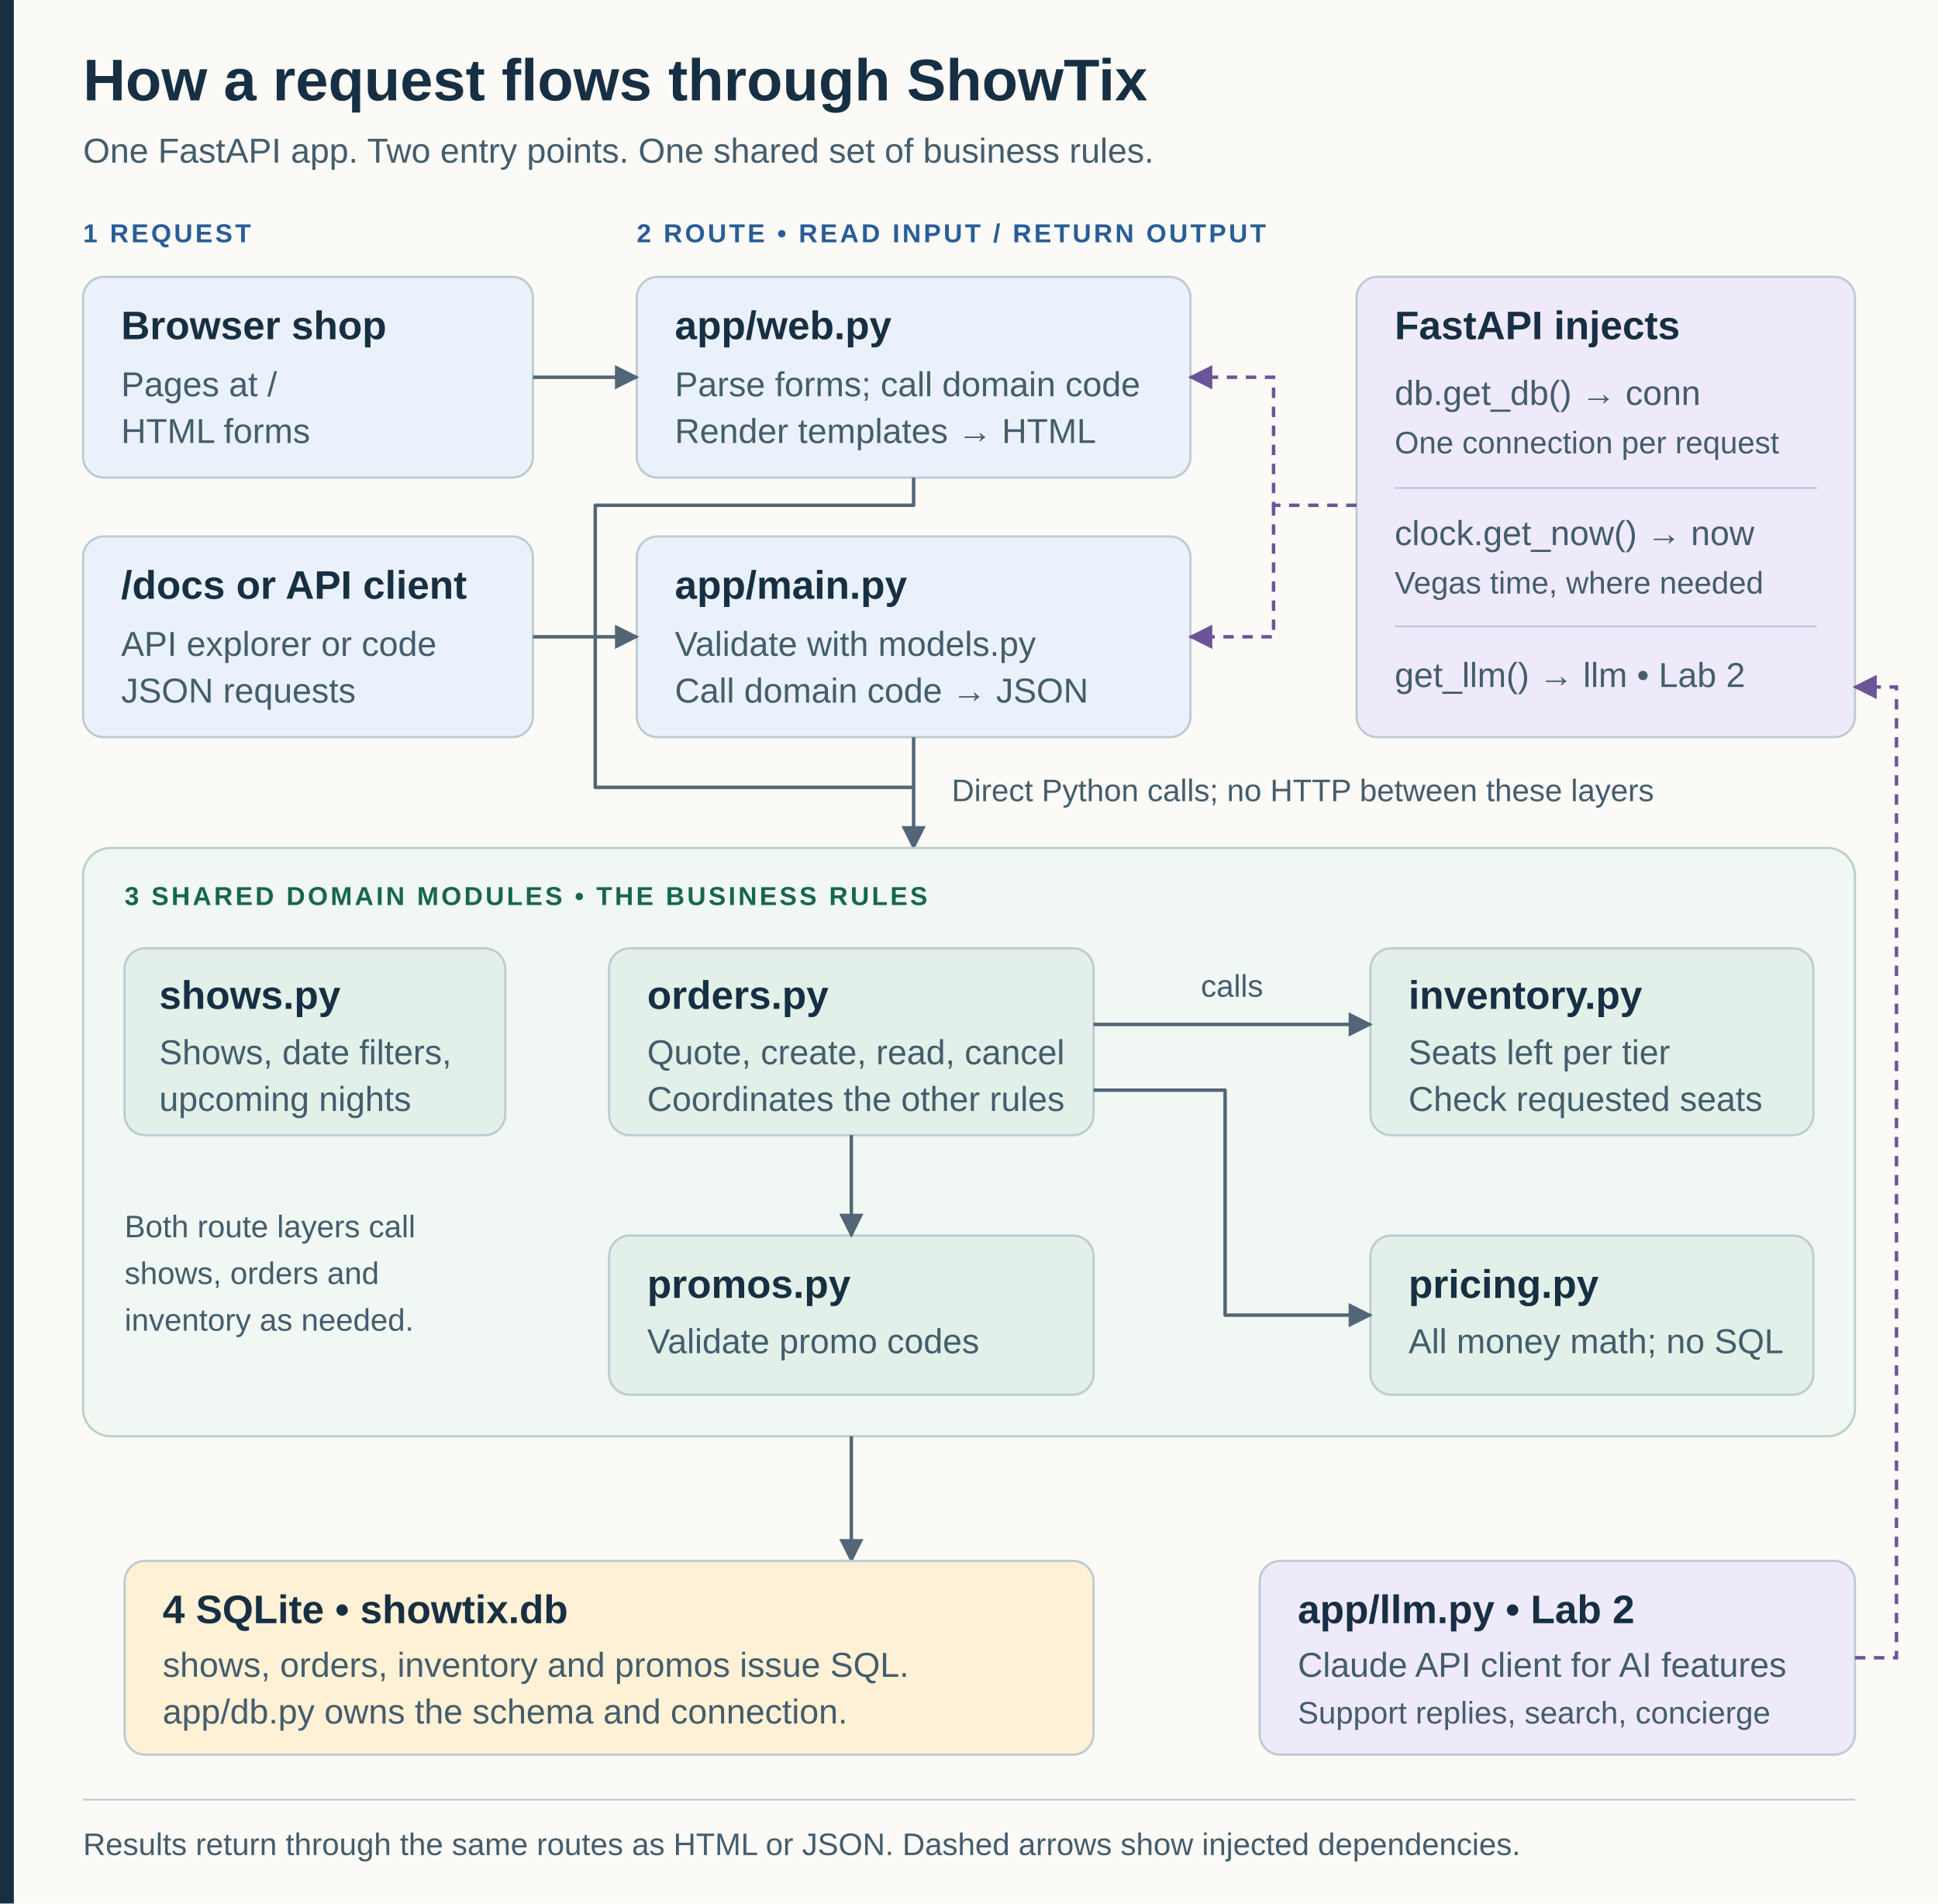
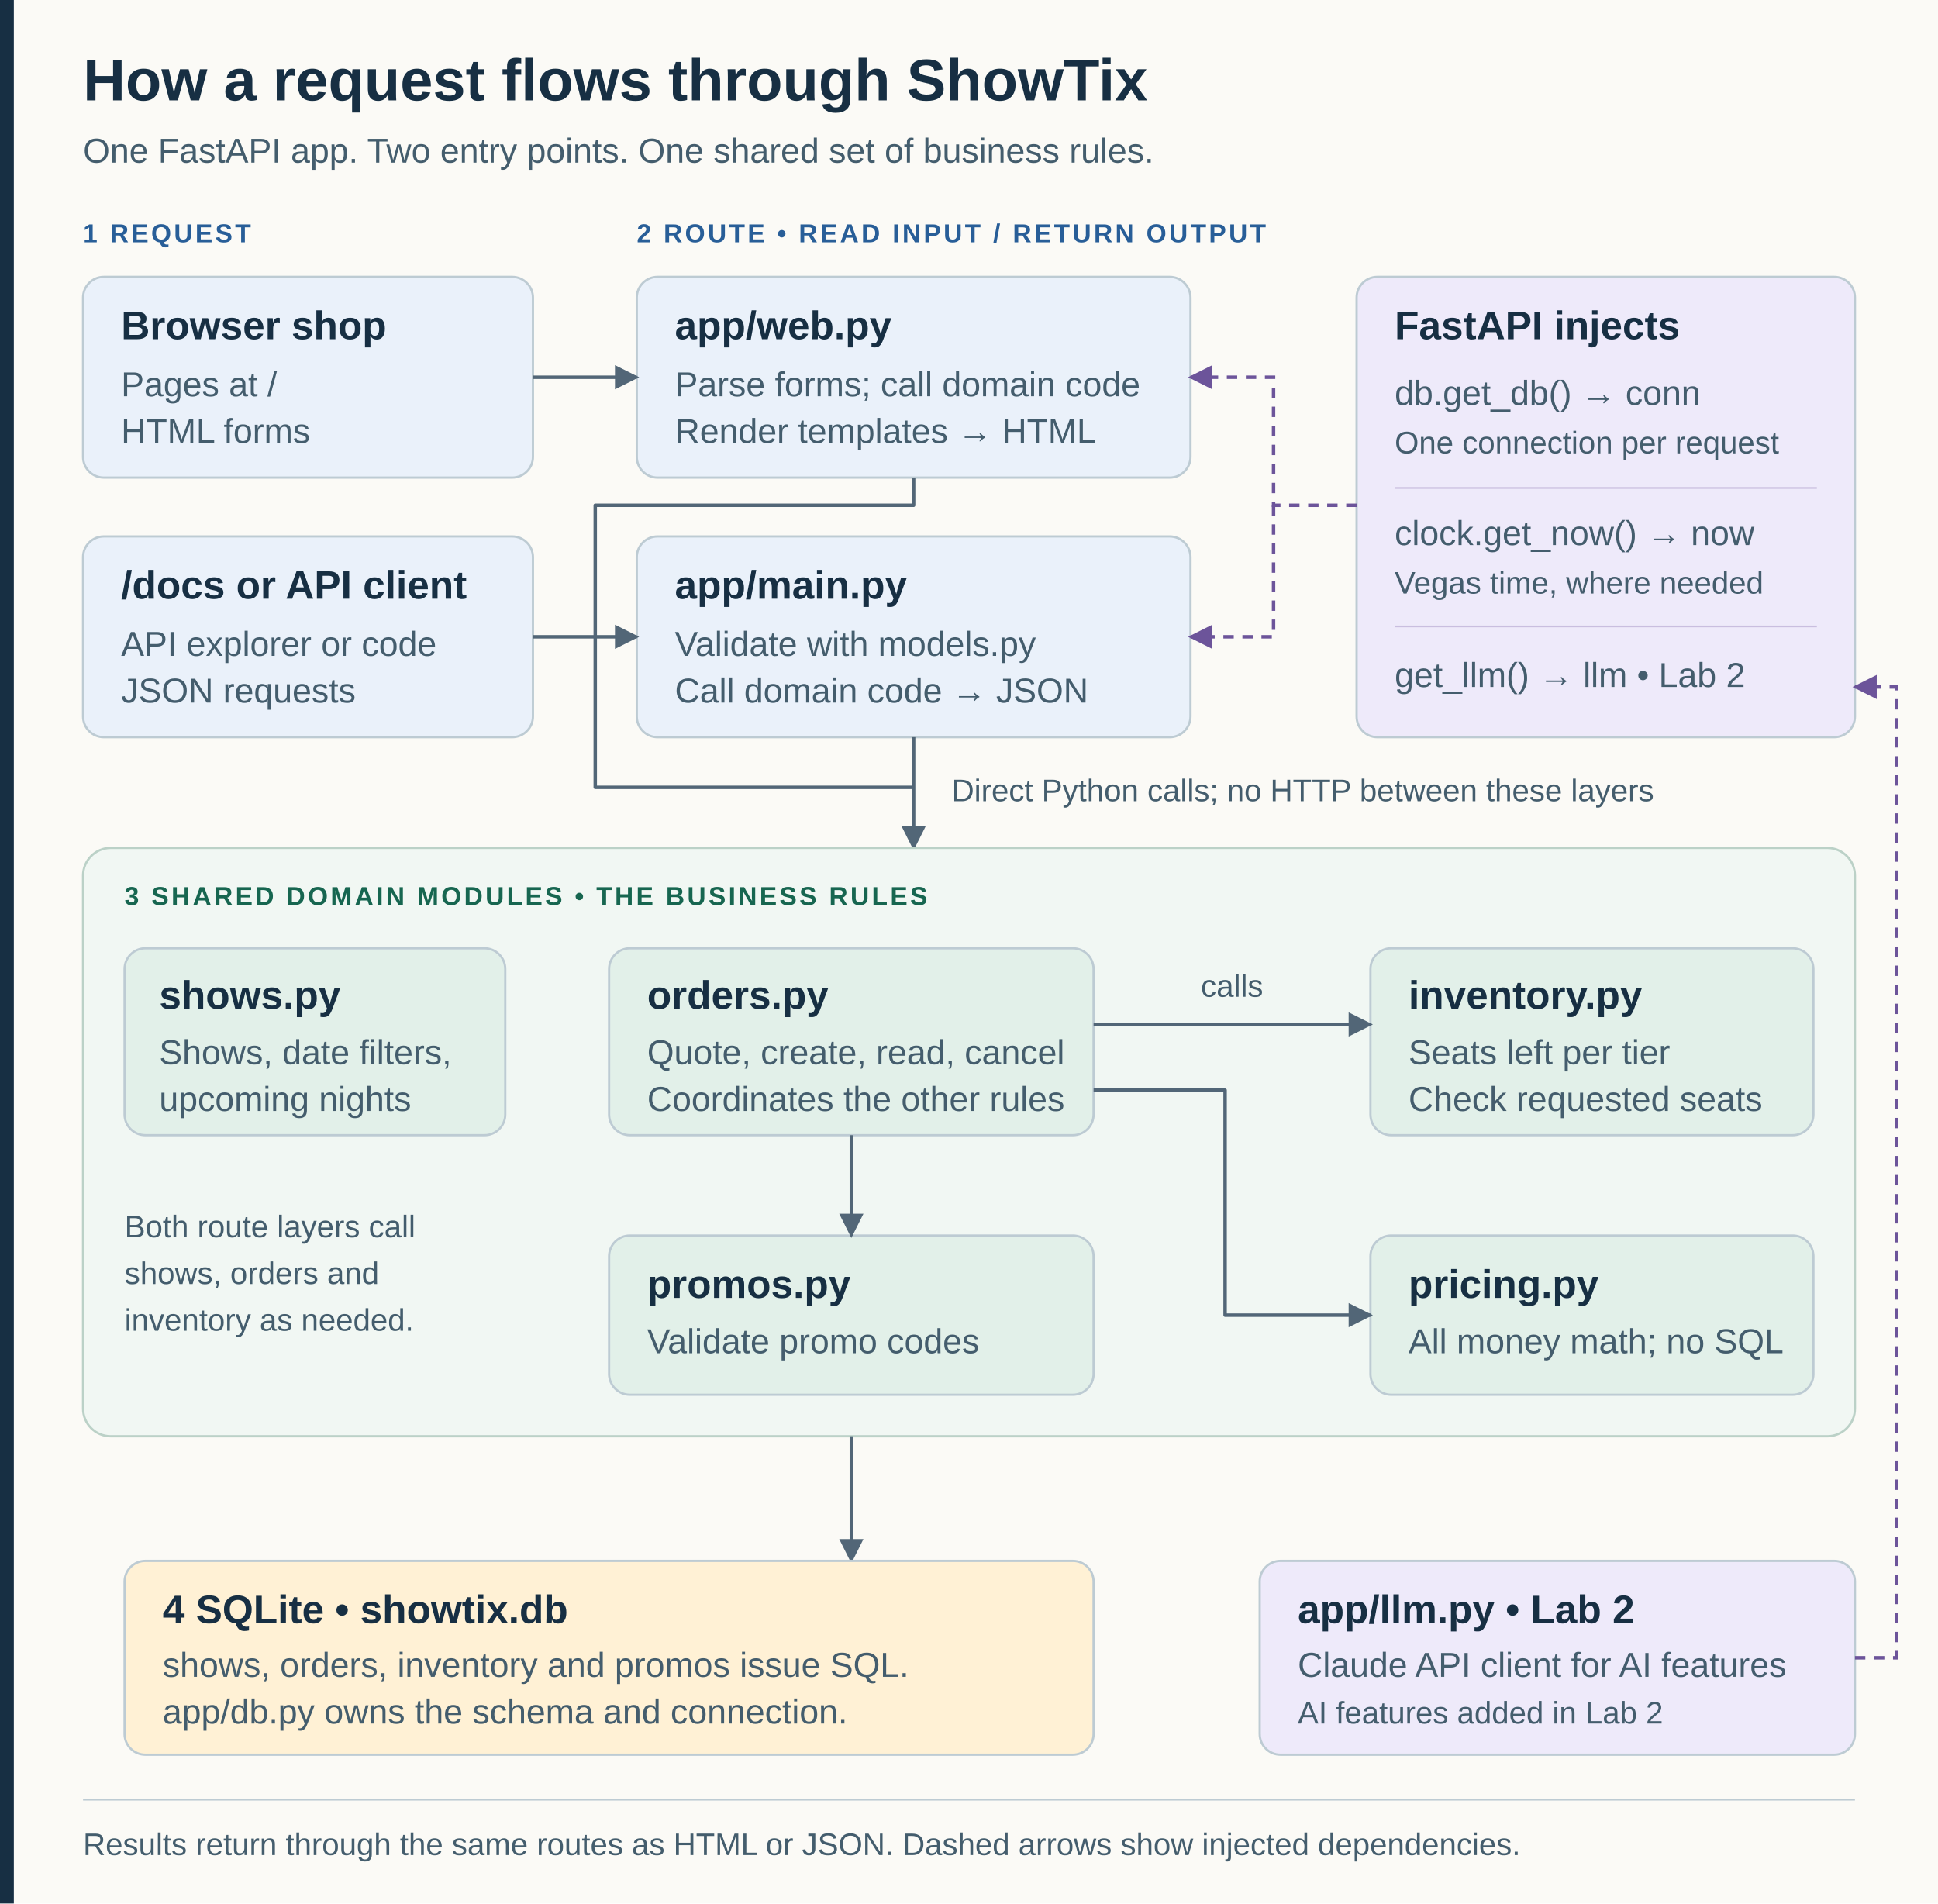
<svg xmlns="http://www.w3.org/2000/svg" width="1120" height="1100" viewBox="0 0 1120 1100" role="img" aria-labelledby="title description">
  <defs>
    <marker id="arrow" viewBox="0 0 10 10" refX="9" refY="5" markerWidth="7" markerHeight="7" orient="auto-start-reverse">
      <path d="M0 0 10 5 0 10Z" fill="#526677" />
    </marker>
    <marker id="injected-arrow" viewBox="0 0 10 10" refX="9" refY="5" markerWidth="7" markerHeight="7" orient="auto-start-reverse">
      <path d="M0 0 10 5 0 10Z" fill="#6c549a" />
    </marker>
    <style>
      text { font-family: Arial, Helvetica, sans-serif; fill: #172f43; }
      .title { font-size: 34px; font-weight: 700; }
      .heading { font-size: 23px; font-weight: 700; }
      .body { font-size: 20px; fill: #445d6d; }
      .small { font-size: 18px; fill: #445d6d; }
      .label { font-size: 15px; font-weight: 700; letter-spacing: 1.5px; }
      .edge { fill: none; stroke: #526677; stroke-width: 2; stroke-linejoin: round; marker-end: url(#arrow); }
      .injected { fill: none; stroke: #6c549a; stroke-width: 2; stroke-dasharray: 6 5; marker-end: url(#injected-arrow); }
      .card { stroke: #bdcbd3; stroke-width: 1.3; }
    </style>
  </defs>
  <rect width="1120" height="1100" fill="#fbfaf6" />
  <rect width="8" height="1100" fill="#172f43" />
  <text x="48" y="58" class="title">How a request flows through ShowTix</text>
  <text x="48" y="94" class="body">One FastAPI app. Two entry points. One shared set of business rules.</text>
  <text x="48" y="140" class="label" style="fill:#285e98">1  REQUEST</text>
  <text x="368" y="140" class="label" style="fill:#285e98">2  ROUTE • READ INPUT / RETURN OUTPUT</text>
  <rect x="48" y="160" width="260" height="116" rx="12" fill="#eaf1fa" class="card" />
  <text x="70" y="196" class="heading">Browser shop</text>
  <text x="70" y="229" class="body">Pages at /</text>
  <text x="70" y="256" class="body">HTML forms</text>
  <rect x="368" y="160" width="320" height="116" rx="12" fill="#eaf1fa" class="card" />
  <text x="390" y="196" class="heading">app/web.py</text>
  <text x="390" y="229" class="body">Parse forms; call domain code</text>
  <text x="390" y="256" class="body">Render templates → HTML</text>
  <path d="M308 218H368" class="edge" />
  <rect x="48" y="310" width="260" height="116" rx="12" fill="#eaf1fa" class="card" />
  <text x="70" y="346" class="heading">/docs or API client</text>
  <text x="70" y="379" class="body">API explorer or code</text>
  <text x="70" y="406" class="body">JSON requests</text>
  <rect x="368" y="310" width="320" height="116" rx="12" fill="#eaf1fa" class="card" />
  <text x="390" y="346" class="heading">app/main.py</text>
  <text x="390" y="379" class="body">Validate with models.py</text>
  <text x="390" y="406" class="body">Call domain code → JSON</text>
  <path d="M308 368H368" class="edge" />
  <rect x="784" y="160" width="288" height="266" rx="12" fill="#eeeafa" class="card" />
  <text x="806" y="196" class="heading">FastAPI injects</text>
  <text x="806" y="234" class="body">db.get_db() → conn</text>
  <text x="806" y="262" class="small">One connection per request</text>
  <path d="M806 282H1050" stroke="#c9bedf" />
  <text x="806" y="315" class="body">clock.get_now() → now</text>
  <text x="806" y="343" class="small">Vegas time, where needed</text>
  <path d="M806 362H1050" stroke="#c9bedf" />
  <text x="806" y="397" class="body">get_llm() → llm • Lab 2</text>
  <path d="M784 292H736V218H688" class="injected" />
  <path d="M736 292V368H688" class="injected" />
  <path d="M528 276V292H344V455H528" fill="none" stroke="#526677" stroke-width="2" stroke-linejoin="round" />
  <path d="M528 426V490" class="edge" />
  <text x="550" y="463" class="small">Direct Python calls; no HTTP between these layers</text>
  <rect x="48" y="490" width="1024" height="340" rx="16" fill="#f1f7f3" stroke="#bbd1c7" stroke-width="1.3" />
  <text x="72" y="523" class="label" style="fill:#176650">3  SHARED DOMAIN MODULES • THE BUSINESS RULES</text>
  <rect x="72" y="548" width="220" height="108" rx="12" fill="#e2f0e9" class="card" />
  <text x="92" y="583" class="heading">shows.py</text>
  <text x="92" y="615" class="body">Shows, date filters,</text>
  <text x="92" y="642" class="body">upcoming nights</text>
  <rect x="352" y="548" width="280" height="108" rx="12" fill="#e2f0e9" class="card" />
  <text x="374" y="583" class="heading">orders.py</text>
  <text x="374" y="615" class="body">Quote, create, read, cancel</text>
  <text x="374" y="642" class="body">Coordinates the other rules</text>
  <rect x="792" y="548" width="256" height="108" rx="12" fill="#e2f0e9" class="card" />
  <text x="814" y="583" class="heading">inventory.py</text>
  <text x="814" y="615" class="body">Seats left per tier</text>
  <text x="814" y="642" class="body">Check requested seats</text>
  <path d="M632 592H792" class="edge" />
  <text x="712" y="576" class="small" text-anchor="middle">calls</text>
  <rect x="352" y="714" width="280" height="92" rx="12" fill="#e2f0e9" class="card" />
  <text x="374" y="750" class="heading">promos.py</text>
  <text x="374" y="782" class="body">Validate promo codes</text>
  <path d="M492 656V714" class="edge" />
  <rect x="792" y="714" width="256" height="92" rx="12" fill="#e2f0e9" class="card" />
  <text x="814" y="750" class="heading">pricing.py</text>
  <text x="814" y="782" class="body">All money math; no SQL</text>
  <path d="M632 630H708V760H792" class="edge" />
  <text x="72" y="715" class="small">Both route layers call</text>
  <text x="72" y="742" class="small">shows, orders and</text>
  <text x="72" y="769" class="small">inventory as needed.</text>
  <path d="M492 830V902" class="edge" />
  <rect x="72" y="902" width="560" height="112" rx="12" fill="#fff1d5" class="card" />
  <text x="94" y="938" class="heading">4  SQLite • showtix.db</text>
  <text x="94" y="969" class="body">shows, orders, inventory and promos issue SQL.</text>
  <text x="94" y="996" class="body">app/db.py owns the schema and connection.</text>
  <rect x="728" y="902" width="344" height="112" rx="12" fill="#eeeafa" class="card" />
  <text x="750" y="938" class="heading">app/llm.py • Lab 2</text>
  <text x="750" y="969" class="body">Claude API client for AI features</text>
-   <text x="750" y="996" class="small">Support replies, search, concierge</text>
+   <text x="750" y="996" class="small">AI features added in Lab 2</text>
  <path d="M1072 958H1096V397H1072" class="injected" />
  <path d="M48 1040H1072" stroke="#bdcbd3" />
  <text x="48" y="1072" class="small">Results return through the same routes as HTML or JSON. Dashed arrows show injected dependencies.</text>
</svg>
